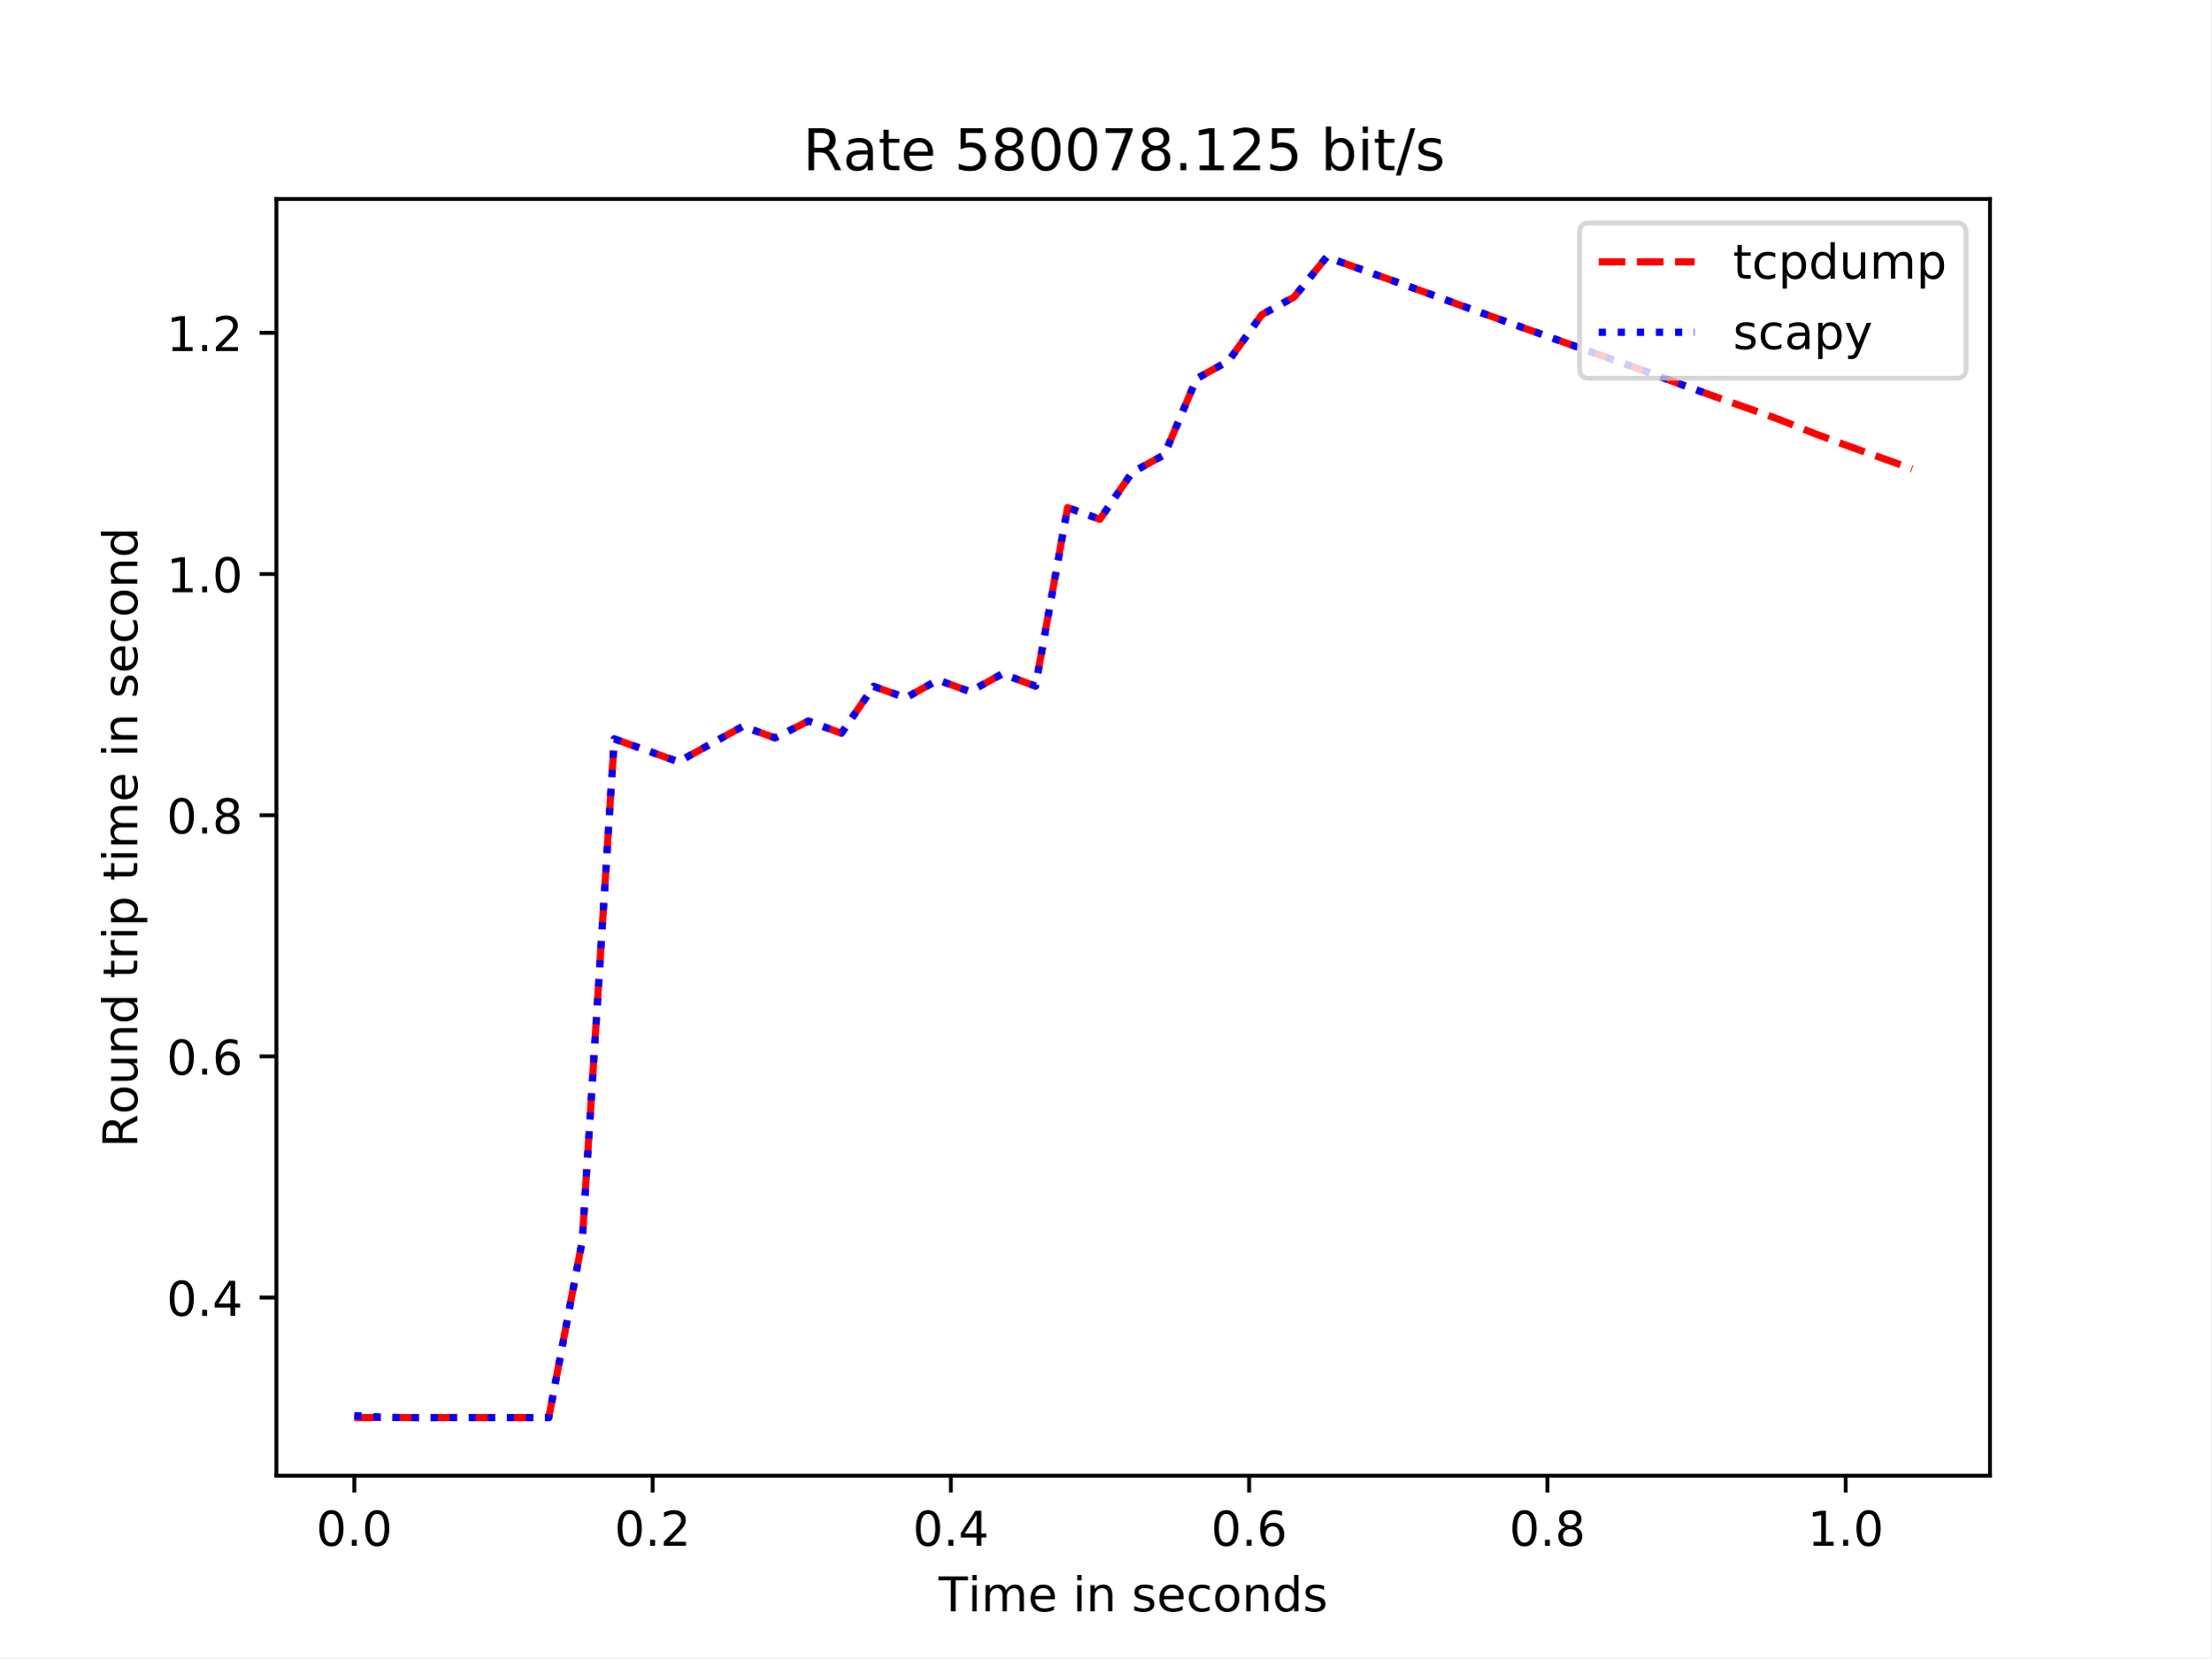
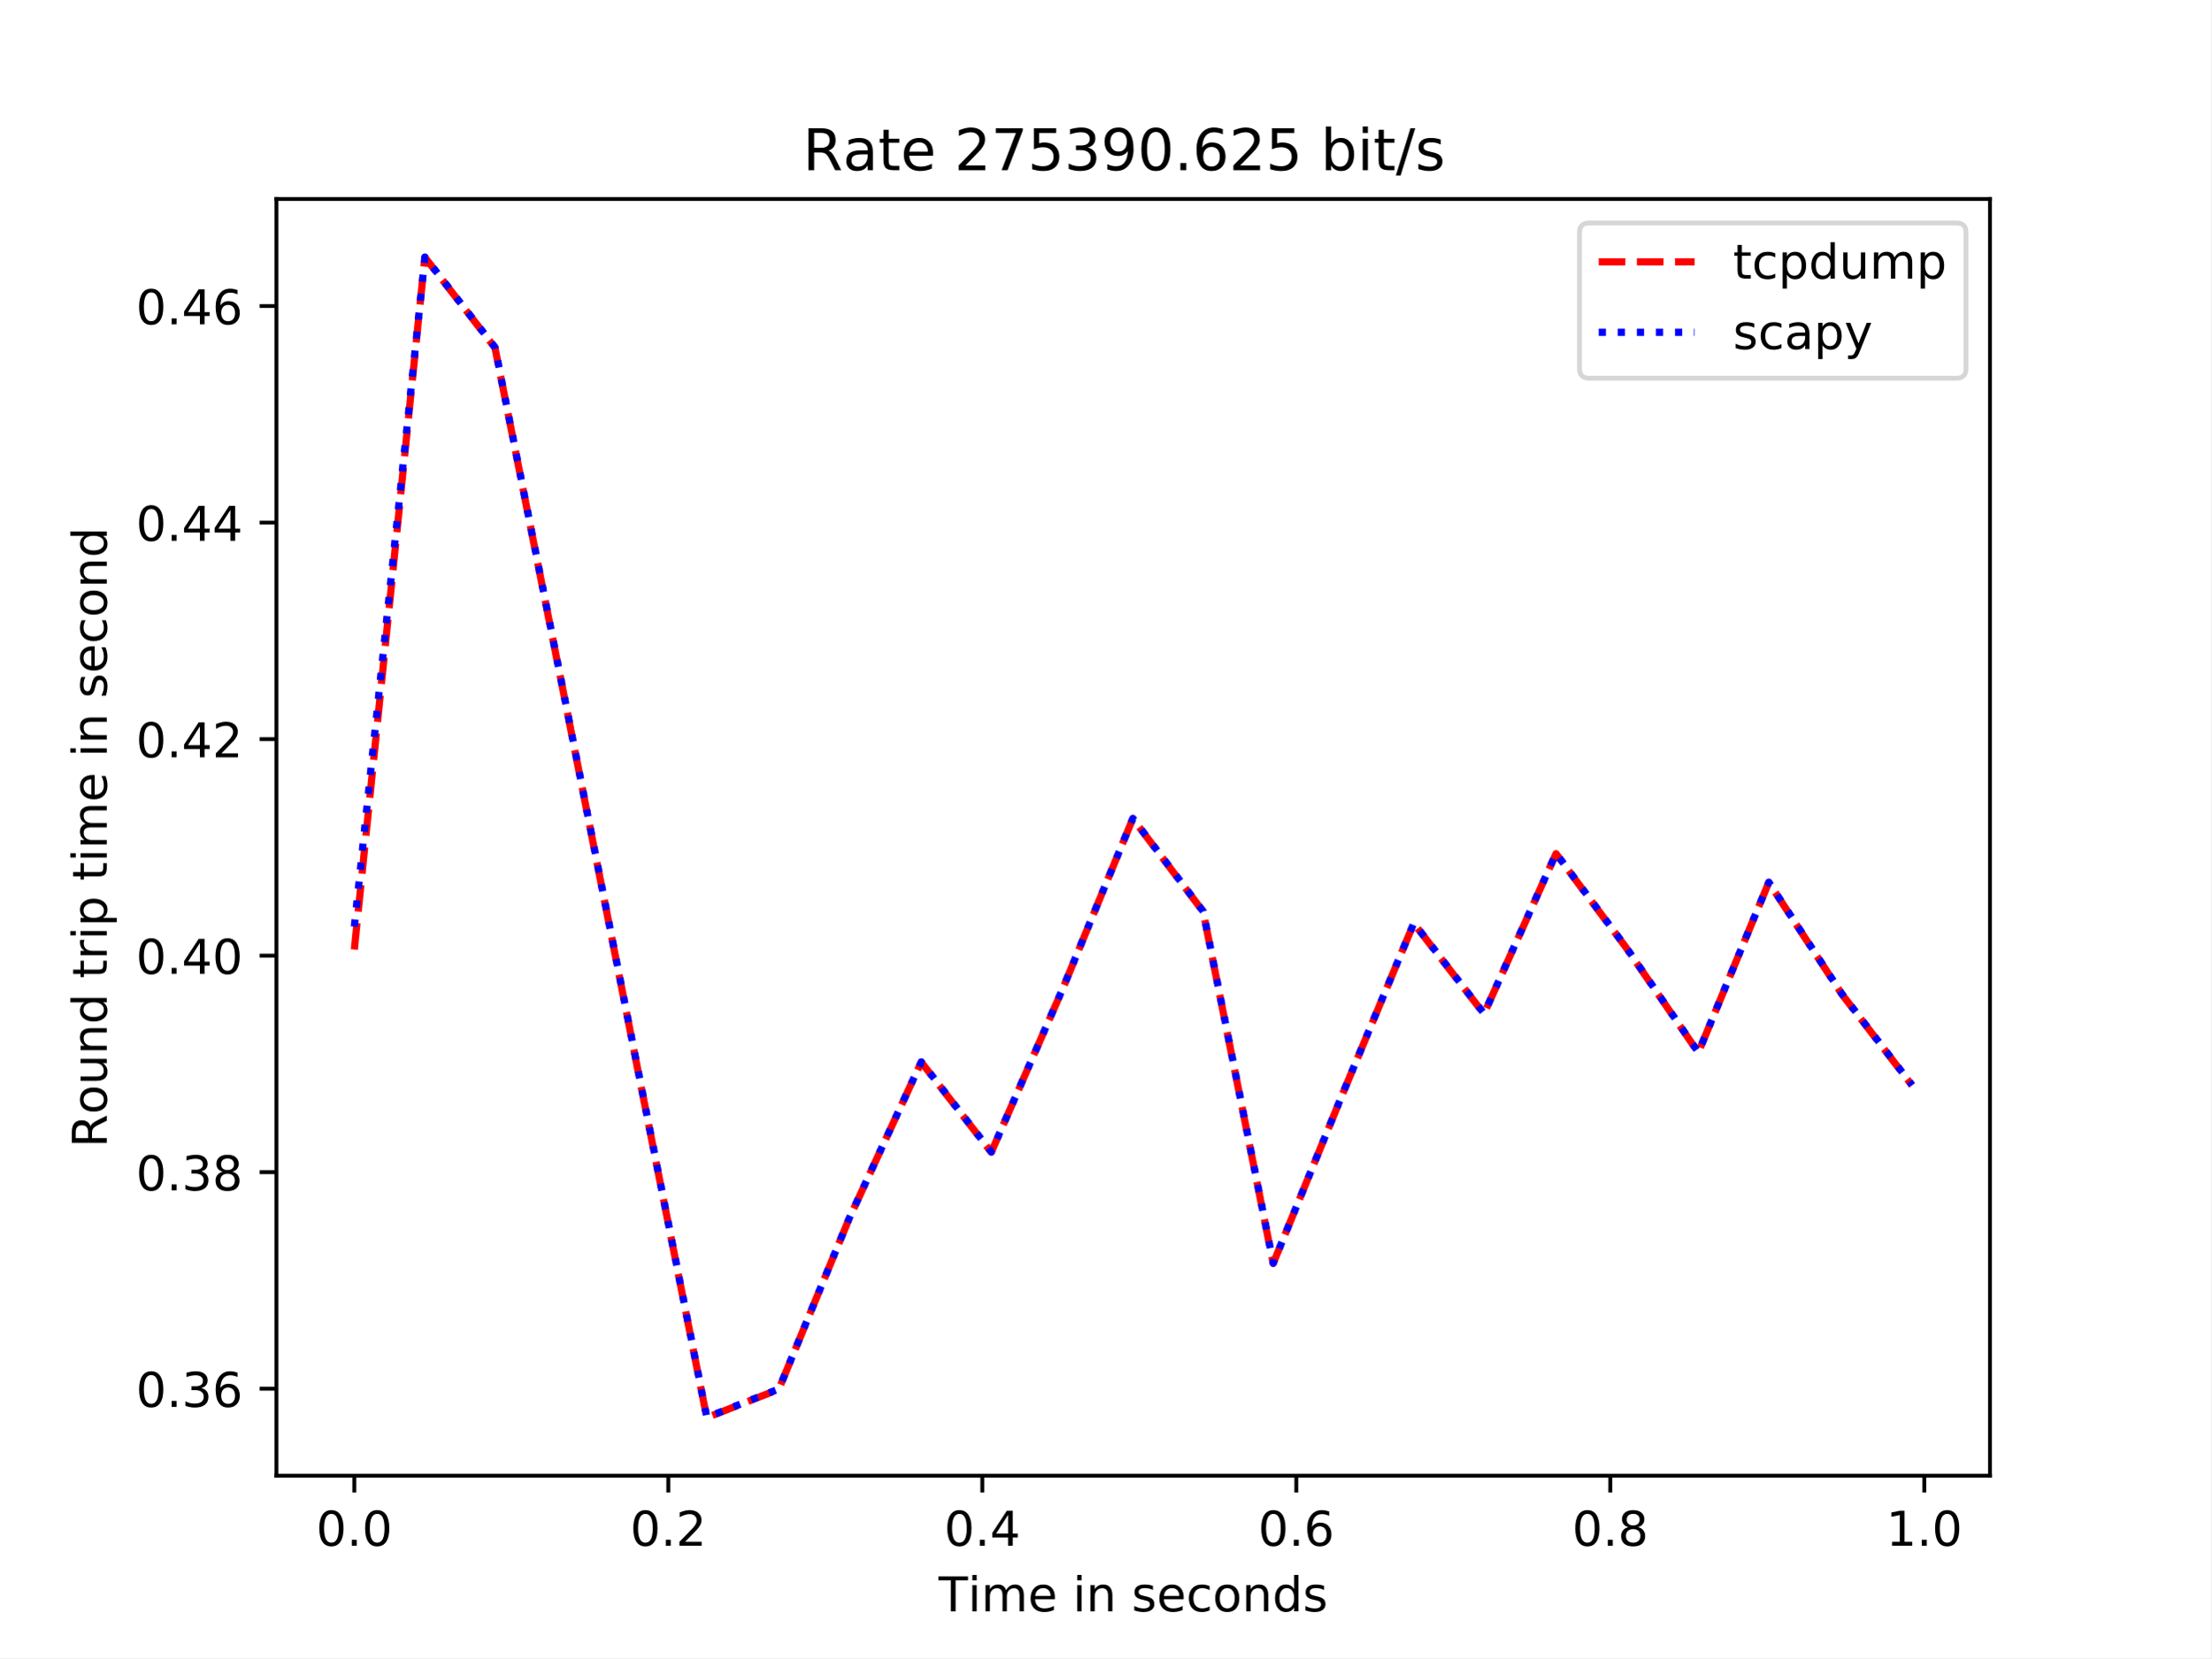
<svg xmlns="http://www.w3.org/2000/svg" xmlns:xlink="http://www.w3.org/1999/xlink" height="345.6pt" version="1.1" viewBox="0 0 460.8 345.6" width="460.8pt">
  <defs>
    <style type="text/css">
*{stroke-linecap:butt;stroke-linejoin:round;}
  </style>
  </defs>
  <g id="figure_1">
    <g id="patch_1">
      <path d="M 0 345.6  L 460.8 345.6  L 460.8 0  L 0 0  z " style="fill:#ffffff;" />
    </g>
    <g id="axes_1">
      <g id="patch_2">
        <path d="M 57.6 307.584  L 414.72 307.584  L 414.72 41.472  L 57.6 41.472  z " style="fill:#ffffff;" />
      </g>
      <g id="matplotlib.axis_1">
        <g id="xtick_1">
          <g id="line2d_1">
            <defs>
-               <path d="M 0 0  L 0 3.5  " id="m1b5c8229ff" style="stroke:#000000;stroke-width:0.8;" />
-             </defs>
-             <g>
-               <use style="stroke:#000000;stroke-width:0.8;" x="73.833" xlink:href="#m1b5c8229ff" y="307.584" />
+               <path d="M 0 0  L 0 3.5  " id="m6b617352f3" style="stroke:#000000;stroke-width:0.8;" />
+             </defs>
+             <g>
+               <use style="stroke:#000000;stroke-width:0.8;" x="73.833" xlink:href="#m6b617352f3" y="307.584" />
            </g>
          </g>
          <g id="text_1">
            <defs>
              <path d="M 31.781 66.406  Q 24.172 66.406 20.328 58.906  Q 16.5 51.422 16.5 36.375  Q 16.5 21.391 20.328 13.891  Q 24.172 6.391 31.781 6.391  Q 39.453 6.391 43.281 13.891  Q 47.125 21.391 47.125 36.375  Q 47.125 51.422 43.281 58.906  Q 39.453 66.406 31.781 66.406  z M 31.781 74.219  Q 44.047 74.219 50.516 64.516  Q 56.984 54.828 56.984 36.375  Q 56.984 17.969 50.516 8.266  Q 44.047 -1.422 31.781 -1.422  Q 19.531 -1.422 13.062 8.266  Q 6.594 17.969 6.594 36.375  Q 6.594 54.828 13.062 64.516  Q 19.531 74.219 31.781 74.219  z " id="DejaVuSans-30" />
              <path d="M 10.688 12.406  L 21 12.406  L 21 0  L 10.688 0  z " id="DejaVuSans-2e" />
            </defs>
            <g transform="translate(65.88116 322.1824)scale(0.1 -0.1)">
              <use xlink:href="#DejaVuSans-30" />
              <use x="63.623" xlink:href="#DejaVuSans-2e" />
              <use x="95.41" xlink:href="#DejaVuSans-30" />
            </g>
          </g>
        </g>
        <g id="xtick_2">
          <g id="line2d_2">
            <g>
-               <use style="stroke:#000000;stroke-width:0.8;" x="135.997" xlink:href="#m1b5c8229ff" y="307.584" />
+               <use style="stroke:#000000;stroke-width:0.8;" x="139.272" xlink:href="#m6b617352f3" y="307.584" />
            </g>
          </g>
          <g id="text_2">
            <defs>
              <path d="M 19.188 8.297  L 53.609 8.297  L 53.609 0  L 7.328 0  L 7.328 8.297  Q 12.938 14.109 22.625 23.891  Q 32.328 33.688 34.812 36.531  Q 39.547 41.844 41.422 45.531  Q 43.312 49.219 43.312 52.781  Q 43.312 58.594 39.234 62.25  Q 35.156 65.922 28.609 65.922  Q 23.969 65.922 18.812 64.312  Q 13.672 62.703 7.812 59.422  L 7.812 69.391  Q 13.766 71.781 18.938 73  Q 24.125 74.219 28.422 74.219  Q 39.75 74.219 46.484 68.547  Q 53.219 62.891 53.219 53.422  Q 53.219 48.922 51.531 44.891  Q 49.859 40.875 45.406 35.406  Q 44.188 33.984 37.641 27.219  Q 31.109 20.453 19.188 8.297  z " id="DejaVuSans-32" />
            </defs>
-             <g transform="translate(128.0455 322.1824)scale(0.1 -0.1)">
+             <g transform="translate(131.3209 322.1824)scale(0.1 -0.1)">
              <use xlink:href="#DejaVuSans-30" />
              <use x="63.623" xlink:href="#DejaVuSans-2e" />
              <use x="95.41" xlink:href="#DejaVuSans-32" />
            </g>
          </g>
        </g>
        <g id="xtick_3">
          <g id="line2d_3">
            <g>
-               <use style="stroke:#000000;stroke-width:0.8;" x="198.161" xlink:href="#m1b5c8229ff" y="307.584" />
+               <use style="stroke:#000000;stroke-width:0.8;" x="204.712" xlink:href="#m6b617352f3" y="307.584" />
            </g>
          </g>
          <g id="text_3">
            <defs>
              <path d="M 37.797 64.312  L 12.891 25.391  L 37.797 25.391  z M 35.203 72.906  L 47.609 72.906  L 47.609 25.391  L 58.016 25.391  L 58.016 17.188  L 47.609 17.188  L 47.609 0  L 37.797 0  L 37.797 17.188  L 4.891 17.188  L 4.891 26.703  z " id="DejaVuSans-34" />
            </defs>
-             <g transform="translate(190.2099 322.1824)scale(0.1 -0.1)">
+             <g transform="translate(196.7607 322.1824)scale(0.1 -0.1)">
              <use xlink:href="#DejaVuSans-30" />
              <use x="63.623" xlink:href="#DejaVuSans-2e" />
              <use x="95.41" xlink:href="#DejaVuSans-34" />
            </g>
          </g>
        </g>
        <g id="xtick_4">
          <g id="line2d_4">
            <g>
-               <use style="stroke:#000000;stroke-width:0.8;" x="260.326" xlink:href="#m1b5c8229ff" y="307.584" />
+               <use style="stroke:#000000;stroke-width:0.8;" x="270.152" xlink:href="#m6b617352f3" y="307.584" />
            </g>
          </g>
          <g id="text_4">
            <defs>
              <path d="M 33.016 40.375  Q 26.375 40.375 22.484 35.828  Q 18.609 31.297 18.609 23.391  Q 18.609 15.531 22.484 10.953  Q 26.375 6.391 33.016 6.391  Q 39.656 6.391 43.531 10.953  Q 47.406 15.531 47.406 23.391  Q 47.406 31.297 43.531 35.828  Q 39.656 40.375 33.016 40.375  z M 52.594 71.297  L 52.594 62.312  Q 48.875 64.062 45.094 64.984  Q 41.312 65.922 37.594 65.922  Q 27.828 65.922 22.672 59.328  Q 17.531 52.734 16.797 39.406  Q 19.672 43.656 24.016 45.922  Q 28.375 48.188 33.594 48.188  Q 44.578 48.188 50.953 41.516  Q 57.328 34.859 57.328 23.391  Q 57.328 12.156 50.688 5.359  Q 44.047 -1.422 33.016 -1.422  Q 20.359 -1.422 13.672 8.266  Q 6.984 17.969 6.984 36.375  Q 6.984 53.656 15.188 63.938  Q 23.391 74.219 37.203 74.219  Q 40.922 74.219 44.703 73.484  Q 48.484 72.75 52.594 71.297  z " id="DejaVuSans-36" />
            </defs>
-             <g transform="translate(252.3742 322.1824)scale(0.1 -0.1)">
+             <g transform="translate(262.2005 322.1824)scale(0.1 -0.1)">
              <use xlink:href="#DejaVuSans-30" />
              <use x="63.623" xlink:href="#DejaVuSans-2e" />
              <use x="95.41" xlink:href="#DejaVuSans-36" />
            </g>
          </g>
        </g>
        <g id="xtick_5">
          <g id="line2d_5">
            <g>
-               <use style="stroke:#000000;stroke-width:0.8;" x="322.49" xlink:href="#m1b5c8229ff" y="307.584" />
+               <use style="stroke:#000000;stroke-width:0.8;" x="335.592" xlink:href="#m6b617352f3" y="307.584" />
            </g>
          </g>
          <g id="text_5">
            <defs>
              <path d="M 31.781 34.625  Q 24.75 34.625 20.719 30.859  Q 16.703 27.094 16.703 20.516  Q 16.703 13.922 20.719 10.156  Q 24.75 6.391 31.781 6.391  Q 38.812 6.391 42.859 10.172  Q 46.922 13.969 46.922 20.516  Q 46.922 27.094 42.891 30.859  Q 38.875 34.625 31.781 34.625  z M 21.922 38.812  Q 15.578 40.375 12.031 44.719  Q 8.5 49.078 8.5 55.328  Q 8.5 64.062 14.719 69.141  Q 20.953 74.219 31.781 74.219  Q 42.672 74.219 48.875 69.141  Q 55.078 64.062 55.078 55.328  Q 55.078 49.078 51.531 44.719  Q 48 40.375 41.703 38.812  Q 48.828 37.156 52.797 32.312  Q 56.781 27.484 56.781 20.516  Q 56.781 9.906 50.312 4.234  Q 43.844 -1.422 31.781 -1.422  Q 19.734 -1.422 13.25 4.234  Q 6.781 9.906 6.781 20.516  Q 6.781 27.484 10.781 32.312  Q 14.797 37.156 21.922 38.812  z M 18.312 54.391  Q 18.312 48.734 21.844 45.562  Q 25.391 42.391 31.781 42.391  Q 38.141 42.391 41.719 45.562  Q 45.312 48.734 45.312 54.391  Q 45.312 60.062 41.719 63.234  Q 38.141 66.406 31.781 66.406  Q 25.391 66.406 21.844 63.234  Q 18.312 60.062 18.312 54.391  z " id="DejaVuSans-38" />
            </defs>
-             <g transform="translate(314.5386 322.1824)scale(0.1 -0.1)">
+             <g transform="translate(327.6402 322.1824)scale(0.1 -0.1)">
              <use xlink:href="#DejaVuSans-30" />
              <use x="63.623" xlink:href="#DejaVuSans-2e" />
              <use x="95.41" xlink:href="#DejaVuSans-38" />
            </g>
          </g>
        </g>
        <g id="xtick_6">
          <g id="line2d_6">
            <g>
-               <use style="stroke:#000000;stroke-width:0.8;" x="384.654" xlink:href="#m1b5c8229ff" y="307.584" />
+               <use style="stroke:#000000;stroke-width:0.8;" x="401.032" xlink:href="#m6b617352f3" y="307.584" />
            </g>
          </g>
          <g id="text_6">
            <defs>
              <path d="M 12.406 8.297  L 28.516 8.297  L 28.516 63.922  L 10.984 60.406  L 10.984 69.391  L 28.422 72.906  L 38.281 72.906  L 38.281 8.297  L 54.391 8.297  L 54.391 0  L 12.406 0  z " id="DejaVuSans-31" />
            </defs>
-             <g transform="translate(376.7029 322.1824)scale(0.1 -0.1)">
+             <g transform="translate(393.08 322.1824)scale(0.1 -0.1)">
              <use xlink:href="#DejaVuSans-31" />
              <use x="63.623" xlink:href="#DejaVuSans-2e" />
              <use x="95.41" xlink:href="#DejaVuSans-30" />
            </g>
          </g>
        </g>
        <g id="text_7">
          <defs>
            <path d="M -0.297 72.906  L 61.375 72.906  L 61.375 64.594  L 35.5 64.594  L 35.5 0  L 25.594 0  L 25.594 64.594  L -0.297 64.594  z " id="DejaVuSans-54" />
            <path d="M 9.422 54.688  L 18.406 54.688  L 18.406 0  L 9.422 0  z M 9.422 75.984  L 18.406 75.984  L 18.406 64.594  L 9.422 64.594  z " id="DejaVuSans-69" />
            <path d="M 52 44.188  Q 55.375 50.25 60.062 53.125  Q 64.75 56 71.094 56  Q 79.641 56 84.281 50.016  Q 88.922 44.047 88.922 33.016  L 88.922 0  L 79.891 0  L 79.891 32.719  Q 79.891 40.578 77.094 44.375  Q 74.312 48.188 68.609 48.188  Q 61.625 48.188 57.562 43.547  Q 53.516 38.922 53.516 30.906  L 53.516 0  L 44.484 0  L 44.484 32.719  Q 44.484 40.625 41.703 44.406  Q 38.922 48.188 33.109 48.188  Q 26.219 48.188 22.156 43.531  Q 18.109 38.875 18.109 30.906  L 18.109 0  L 9.078 0  L 9.078 54.688  L 18.109 54.688  L 18.109 46.188  Q 21.188 51.219 25.484 53.609  Q 29.781 56 35.688 56  Q 41.656 56 45.828 52.969  Q 50 49.953 52 44.188  z " id="DejaVuSans-6d" />
            <path d="M 56.203 29.594  L 56.203 25.203  L 14.891 25.203  Q 15.484 15.922 20.484 11.062  Q 25.484 6.203 34.422 6.203  Q 39.594 6.203 44.453 7.469  Q 49.312 8.734 54.109 11.281  L 54.109 2.781  Q 49.266 0.734 44.188 -0.344  Q 39.109 -1.422 33.891 -1.422  Q 20.797 -1.422 13.156 6.188  Q 5.516 13.812 5.516 26.812  Q 5.516 40.234 12.766 48.109  Q 20.016 56 32.328 56  Q 43.359 56 49.781 48.891  Q 56.203 41.797 56.203 29.594  z M 47.219 32.234  Q 47.125 39.594 43.094 43.984  Q 39.062 48.391 32.422 48.391  Q 24.906 48.391 20.391 44.141  Q 15.875 39.891 15.188 32.172  z " id="DejaVuSans-65" />
            <path id="DejaVuSans-20" />
            <path d="M 54.891 33.016  L 54.891 0  L 45.906 0  L 45.906 32.719  Q 45.906 40.484 42.875 44.328  Q 39.844 48.188 33.797 48.188  Q 26.516 48.188 22.312 43.547  Q 18.109 38.922 18.109 30.906  L 18.109 0  L 9.078 0  L 9.078 54.688  L 18.109 54.688  L 18.109 46.188  Q 21.344 51.125 25.703 53.562  Q 30.078 56 35.797 56  Q 45.219 56 50.047 50.172  Q 54.891 44.344 54.891 33.016  z " id="DejaVuSans-6e" />
            <path d="M 44.281 53.078  L 44.281 44.578  Q 40.484 46.531 36.375 47.5  Q 32.281 48.484 27.875 48.484  Q 21.188 48.484 17.844 46.438  Q 14.5 44.391 14.5 40.281  Q 14.5 37.156 16.891 35.375  Q 19.281 33.594 26.516 31.984  L 29.594 31.297  Q 39.156 29.25 43.188 25.516  Q 47.219 21.781 47.219 15.094  Q 47.219 7.469 41.188 3.016  Q 35.156 -1.422 24.609 -1.422  Q 20.219 -1.422 15.453 -0.562  Q 10.688 0.297 5.422 2  L 5.422 11.281  Q 10.406 8.688 15.234 7.391  Q 20.062 6.109 24.812 6.109  Q 31.156 6.109 34.562 8.281  Q 37.984 10.453 37.984 14.406  Q 37.984 18.062 35.516 20.016  Q 33.062 21.969 24.703 23.781  L 21.578 24.516  Q 13.234 26.266 9.516 29.906  Q 5.812 33.547 5.812 39.891  Q 5.812 47.609 11.281 51.797  Q 16.75 56 26.812 56  Q 31.781 56 36.172 55.266  Q 40.578 54.547 44.281 53.078  z " id="DejaVuSans-73" />
            <path d="M 48.781 52.594  L 48.781 44.188  Q 44.969 46.297 41.141 47.344  Q 37.312 48.391 33.406 48.391  Q 24.656 48.391 19.812 42.844  Q 14.984 37.312 14.984 27.297  Q 14.984 17.281 19.812 11.734  Q 24.656 6.203 33.406 6.203  Q 37.312 6.203 41.141 7.25  Q 44.969 8.297 48.781 10.406  L 48.781 2.094  Q 45.016 0.344 40.984 -0.531  Q 36.969 -1.422 32.422 -1.422  Q 20.062 -1.422 12.781 6.344  Q 5.516 14.109 5.516 27.297  Q 5.516 40.672 12.859 48.328  Q 20.219 56 33.016 56  Q 37.156 56 41.109 55.141  Q 45.062 54.297 48.781 52.594  z " id="DejaVuSans-63" />
            <path d="M 30.609 48.391  Q 23.391 48.391 19.188 42.75  Q 14.984 37.109 14.984 27.297  Q 14.984 17.484 19.156 11.844  Q 23.344 6.203 30.609 6.203  Q 37.797 6.203 41.984 11.859  Q 46.188 17.531 46.188 27.297  Q 46.188 37.016 41.984 42.703  Q 37.797 48.391 30.609 48.391  z M 30.609 56  Q 42.328 56 49.016 48.375  Q 55.719 40.766 55.719 27.297  Q 55.719 13.875 49.016 6.219  Q 42.328 -1.422 30.609 -1.422  Q 18.844 -1.422 12.172 6.219  Q 5.516 13.875 5.516 27.297  Q 5.516 40.766 12.172 48.375  Q 18.844 56 30.609 56  z " id="DejaVuSans-6f" />
            <path d="M 45.406 46.391  L 45.406 75.984  L 54.391 75.984  L 54.391 0  L 45.406 0  L 45.406 8.203  Q 42.578 3.328 38.25 0.953  Q 33.938 -1.422 27.875 -1.422  Q 17.969 -1.422 11.734 6.484  Q 5.516 14.406 5.516 27.297  Q 5.516 40.188 11.734 48.094  Q 17.969 56 27.875 56  Q 33.938 56 38.25 53.625  Q 42.578 51.266 45.406 46.391  z M 14.797 27.297  Q 14.797 17.391 18.875 11.75  Q 22.953 6.109 30.078 6.109  Q 37.203 6.109 41.297 11.75  Q 45.406 17.391 45.406 27.297  Q 45.406 37.203 41.297 42.844  Q 37.203 48.484 30.078 48.484  Q 22.953 48.484 18.875 42.844  Q 14.797 37.203 14.797 27.297  z " id="DejaVuSans-64" />
          </defs>
          <g transform="translate(195.5991 335.8606)scale(0.1 -0.1)">
            <use xlink:href="#DejaVuSans-54" />
            <use x="61.037" xlink:href="#DejaVuSans-69" />
            <use x="88.82" xlink:href="#DejaVuSans-6d" />
            <use x="186.232" xlink:href="#DejaVuSans-65" />
            <use x="247.756" xlink:href="#DejaVuSans-20" />
            <use x="279.543" xlink:href="#DejaVuSans-69" />
            <use x="307.326" xlink:href="#DejaVuSans-6e" />
            <use x="370.705" xlink:href="#DejaVuSans-20" />
            <use x="402.492" xlink:href="#DejaVuSans-73" />
            <use x="454.592" xlink:href="#DejaVuSans-65" />
            <use x="516.115" xlink:href="#DejaVuSans-63" />
            <use x="571.096" xlink:href="#DejaVuSans-6f" />
            <use x="632.277" xlink:href="#DejaVuSans-6e" />
            <use x="695.656" xlink:href="#DejaVuSans-64" />
            <use x="759.133" xlink:href="#DejaVuSans-73" />
          </g>
        </g>
      </g>
      <g id="matplotlib.axis_2">
        <g id="ytick_1">
          <g id="line2d_7">
            <defs>
-               <path d="M 0 0  L -3.5 0  " id="m615da1d7e6" style="stroke:#000000;stroke-width:0.8;" />
-             </defs>
-             <g>
-               <use style="stroke:#000000;stroke-width:0.8;" x="57.6" xlink:href="#m615da1d7e6" y="270.459" />
+               <path d="M 0 0  L -3.5 0  " id="m5e864afdca" style="stroke:#000000;stroke-width:0.8;" />
+             </defs>
+             <g>
+               <use style="stroke:#000000;stroke-width:0.8;" x="57.6" xlink:href="#m5e864afdca" y="289.447" />
            </g>
          </g>
          <g id="text_8">
-             <g transform="translate(34.69687 274.2587)scale(0.1 -0.1)">
-               <use xlink:href="#DejaVuSans-30" />
-               <use x="63.623" xlink:href="#DejaVuSans-2e" />
-               <use x="95.41" xlink:href="#DejaVuSans-34" />
+             <defs>
+               <path d="M 40.578 39.312  Q 47.656 37.797 51.625 33  Q 55.609 28.219 55.609 21.188  Q 55.609 10.406 48.188 4.484  Q 40.766 -1.422 27.094 -1.422  Q 22.516 -1.422 17.656 -0.516  Q 12.797 0.391 7.625 2.203  L 7.625 11.719  Q 11.719 9.328 16.594 8.109  Q 21.484 6.891 26.812 6.891  Q 36.078 6.891 40.938 10.547  Q 45.797 14.203 45.797 21.188  Q 45.797 27.641 41.281 31.266  Q 36.766 34.906 28.719 34.906  L 20.219 34.906  L 20.219 43.016  L 29.109 43.016  Q 36.375 43.016 40.234 45.922  Q 44.094 48.828 44.094 54.297  Q 44.094 59.906 40.109 62.906  Q 36.141 65.922 28.719 65.922  Q 24.656 65.922 20.016 65.031  Q 15.375 64.156 9.812 62.312  L 9.812 71.094  Q 15.438 72.656 20.344 73.438  Q 25.25 74.219 29.594 74.219  Q 40.828 74.219 47.359 69.109  Q 53.906 64.016 53.906 55.328  Q 53.906 49.266 50.438 45.094  Q 46.969 40.922 40.578 39.312  z " id="DejaVuSans-33" />
+             </defs>
+             <g transform="translate(28.33438 293.2462)scale(0.1 -0.1)">
+               <use xlink:href="#DejaVuSans-30" />
+               <use x="63.623" xlink:href="#DejaVuSans-2e" />
+               <use x="95.41" xlink:href="#DejaVuSans-33" />
+               <use x="159.033" xlink:href="#DejaVuSans-36" />
            </g>
          </g>
        </g>
        <g id="ytick_2">
          <g id="line2d_8">
            <g>
-               <use style="stroke:#000000;stroke-width:0.8;" x="57.6" xlink:href="#m615da1d7e6" y="220.186" />
+               <use style="stroke:#000000;stroke-width:0.8;" x="57.6" xlink:href="#m5e864afdca" y="244.314" />
            </g>
          </g>
          <g id="text_9">
-             <g transform="translate(34.69687 223.9854)scale(0.1 -0.1)">
-               <use xlink:href="#DejaVuSans-30" />
-               <use x="63.623" xlink:href="#DejaVuSans-2e" />
-               <use x="95.41" xlink:href="#DejaVuSans-36" />
+             <g transform="translate(28.33438 248.1136)scale(0.1 -0.1)">
+               <use xlink:href="#DejaVuSans-30" />
+               <use x="63.623" xlink:href="#DejaVuSans-2e" />
+               <use x="95.41" xlink:href="#DejaVuSans-33" />
+               <use x="159.033" xlink:href="#DejaVuSans-38" />
            </g>
          </g>
        </g>
        <g id="ytick_3">
          <g id="line2d_9">
            <g>
-               <use style="stroke:#000000;stroke-width:0.8;" x="57.6" xlink:href="#m615da1d7e6" y="169.913" />
+               <use style="stroke:#000000;stroke-width:0.8;" x="57.6" xlink:href="#m5e864afdca" y="199.182" />
            </g>
          </g>
          <g id="text_10">
-             <g transform="translate(34.69687 173.7121)scale(0.1 -0.1)">
-               <use xlink:href="#DejaVuSans-30" />
-               <use x="63.623" xlink:href="#DejaVuSans-2e" />
-               <use x="95.41" xlink:href="#DejaVuSans-38" />
+             <g transform="translate(28.33438 202.981)scale(0.1 -0.1)">
+               <use xlink:href="#DejaVuSans-30" />
+               <use x="63.623" xlink:href="#DejaVuSans-2e" />
+               <use x="95.41" xlink:href="#DejaVuSans-34" />
+               <use x="159.033" xlink:href="#DejaVuSans-30" />
            </g>
          </g>
        </g>
        <g id="ytick_4">
          <g id="line2d_10">
            <g>
-               <use style="stroke:#000000;stroke-width:0.8;" x="57.6" xlink:href="#m615da1d7e6" y="119.64" />
+               <use style="stroke:#000000;stroke-width:0.8;" x="57.6" xlink:href="#m5e864afdca" y="154.049" />
            </g>
          </g>
          <g id="text_11">
-             <g transform="translate(34.69687 123.4389)scale(0.1 -0.1)">
-               <use xlink:href="#DejaVuSans-31" />
-               <use x="63.623" xlink:href="#DejaVuSans-2e" />
-               <use x="95.41" xlink:href="#DejaVuSans-30" />
+             <g transform="translate(28.33438 157.8485)scale(0.1 -0.1)">
+               <use xlink:href="#DejaVuSans-30" />
+               <use x="63.623" xlink:href="#DejaVuSans-2e" />
+               <use x="95.41" xlink:href="#DejaVuSans-34" />
+               <use x="159.033" xlink:href="#DejaVuSans-32" />
            </g>
          </g>
        </g>
        <g id="ytick_5">
          <g id="line2d_11">
            <g>
-               <use style="stroke:#000000;stroke-width:0.8;" x="57.6" xlink:href="#m615da1d7e6" y="69.366" />
+               <use style="stroke:#000000;stroke-width:0.8;" x="57.6" xlink:href="#m5e864afdca" y="108.917" />
            </g>
          </g>
          <g id="text_12">
-             <g transform="translate(34.69687 73.1656)scale(0.1 -0.1)">
-               <use xlink:href="#DejaVuSans-31" />
-               <use x="63.623" xlink:href="#DejaVuSans-2e" />
-               <use x="95.41" xlink:href="#DejaVuSans-32" />
-             </g>
-           </g>
-         </g>
-         <g id="text_13">
+             <g transform="translate(28.33438 112.7159)scale(0.1 -0.1)">
+               <use xlink:href="#DejaVuSans-30" />
+               <use x="63.623" xlink:href="#DejaVuSans-2e" />
+               <use x="95.41" xlink:href="#DejaVuSans-34" />
+               <use x="159.033" xlink:href="#DejaVuSans-34" />
+             </g>
+           </g>
+         </g>
+         <g id="ytick_6">
+           <g id="line2d_12">
+             <g>
+               <use style="stroke:#000000;stroke-width:0.8;" x="57.6" xlink:href="#m5e864afdca" y="63.784" />
+             </g>
+           </g>
+           <g id="text_13">
+             <g transform="translate(28.33438 67.58327)scale(0.1 -0.1)">
+               <use xlink:href="#DejaVuSans-30" />
+               <use x="63.623" xlink:href="#DejaVuSans-2e" />
+               <use x="95.41" xlink:href="#DejaVuSans-34" />
+               <use x="159.033" xlink:href="#DejaVuSans-36" />
+             </g>
+           </g>
+         </g>
+         <g id="text_14">
          <defs>
            <path d="M 44.391 34.188  Q 47.562 33.109 50.562 29.594  Q 53.562 26.078 56.594 19.922  L 66.609 0  L 56 0  L 46.688 18.703  Q 43.062 26.031 39.672 28.422  Q 36.281 30.812 30.422 30.812  L 19.672 30.812  L 19.672 0  L 9.812 0  L 9.812 72.906  L 32.078 72.906  Q 44.578 72.906 50.734 67.672  Q 56.891 62.453 56.891 51.906  Q 56.891 45.016 53.688 40.469  Q 50.484 35.938 44.391 34.188  z M 19.672 64.797  L 19.672 38.922  L 32.078 38.922  Q 39.203 38.922 42.844 42.219  Q 46.484 45.516 46.484 51.906  Q 46.484 58.297 42.844 61.547  Q 39.203 64.797 32.078 64.797  z " id="DejaVuSans-52" />
            <path d="M 8.5 21.578  L 8.5 54.688  L 17.484 54.688  L 17.484 21.922  Q 17.484 14.156 20.5 10.266  Q 23.531 6.391 29.594 6.391  Q 36.859 6.391 41.078 11.031  Q 45.312 15.672 45.312 23.688  L 45.312 54.688  L 54.297 54.688  L 54.297 0  L 45.312 0  L 45.312 8.406  Q 42.047 3.422 37.719 1  Q 33.406 -1.422 27.688 -1.422  Q 18.266 -1.422 13.375 4.438  Q 8.5 10.297 8.5 21.578  z M 31.109 56  z " id="DejaVuSans-75" />
            <path d="M 18.312 70.219  L 18.312 54.688  L 36.812 54.688  L 36.812 47.703  L 18.312 47.703  L 18.312 18.016  Q 18.312 11.328 20.141 9.422  Q 21.969 7.516 27.594 7.516  L 36.812 7.516  L 36.812 0  L 27.594 0  Q 17.188 0 13.234 3.875  Q 9.281 7.766 9.281 18.016  L 9.281 47.703  L 2.688 47.703  L 2.688 54.688  L 9.281 54.688  L 9.281 70.219  z " id="DejaVuSans-74" />
            <path d="M 41.109 46.297  Q 39.594 47.172 37.812 47.578  Q 36.031 48 33.891 48  Q 26.266 48 22.188 43.047  Q 18.109 38.094 18.109 28.812  L 18.109 0  L 9.078 0  L 9.078 54.688  L 18.109 54.688  L 18.109 46.188  Q 20.953 51.172 25.484 53.578  Q 30.031 56 36.531 56  Q 37.453 56 38.578 55.875  Q 39.703 55.766 41.062 55.516  z " id="DejaVuSans-72" />
            <path d="M 18.109 8.203  L 18.109 -20.797  L 9.078 -20.797  L 9.078 54.688  L 18.109 54.688  L 18.109 46.391  Q 20.953 51.266 25.266 53.625  Q 29.594 56 35.594 56  Q 45.562 56 51.781 48.094  Q 58.016 40.188 58.016 27.297  Q 58.016 14.406 51.781 6.484  Q 45.562 -1.422 35.594 -1.422  Q 29.594 -1.422 25.266 0.953  Q 20.953 3.328 18.109 8.203  z M 48.688 27.297  Q 48.688 37.203 44.609 42.844  Q 40.531 48.484 33.406 48.484  Q 26.266 48.484 22.188 42.844  Q 18.109 37.203 18.109 27.297  Q 18.109 17.391 22.188 11.75  Q 26.266 6.109 33.406 6.109  Q 40.531 6.109 44.609 11.75  Q 48.688 17.391 48.688 27.297  z " id="DejaVuSans-70" />
          </defs>
-           <g transform="translate(28.61719 239.1921)rotate(-90)scale(0.1 -0.1)">
+           <g transform="translate(22.25469 239.1921)rotate(-90)scale(0.1 -0.1)">
            <use xlink:href="#DejaVuSans-52" />
            <use x="69.42" xlink:href="#DejaVuSans-6f" />
            <use x="130.602" xlink:href="#DejaVuSans-75" />
            <use x="193.98" xlink:href="#DejaVuSans-6e" />
            <use x="257.359" xlink:href="#DejaVuSans-64" />
            <use x="320.836" xlink:href="#DejaVuSans-20" />
            <use x="352.623" xlink:href="#DejaVuSans-74" />
            <use x="391.832" xlink:href="#DejaVuSans-72" />
            <use x="432.945" xlink:href="#DejaVuSans-69" />
            <use x="460.729" xlink:href="#DejaVuSans-70" />
            <use x="524.205" xlink:href="#DejaVuSans-20" />
            <use x="555.992" xlink:href="#DejaVuSans-74" />
            <use x="595.201" xlink:href="#DejaVuSans-69" />
            <use x="622.984" xlink:href="#DejaVuSans-6d" />
            <use x="720.396" xlink:href="#DejaVuSans-65" />
            <use x="781.92" xlink:href="#DejaVuSans-20" />
            <use x="813.707" xlink:href="#DejaVuSans-69" />
            <use x="841.49" xlink:href="#DejaVuSans-6e" />
            <use x="904.869" xlink:href="#DejaVuSans-20" />
            <use x="936.656" xlink:href="#DejaVuSans-73" />
            <use x="988.756" xlink:href="#DejaVuSans-65" />
            <use x="1050.279" xlink:href="#DejaVuSans-63" />
            <use x="1105.26" xlink:href="#DejaVuSans-6f" />
            <use x="1166.441" xlink:href="#DejaVuSans-6e" />
            <use x="1229.82" xlink:href="#DejaVuSans-64" />
          </g>
        </g>
      </g>
-       <g id="line2d_12">
-         <path clip-path="url(#pcb7dc74775)" d="M 73.833 295.48  L 80.803 295.44  L 87.49 295.488  L 94.217 295.467  L 100.931 295.474  L 107.65 295.477  L 114.354 295.479  L 121.318 258.684  L 128.006 154.011  L 134.686 156.389  L 141.38 158.78  L 148.099 155.08  L 154.799 151.389  L 161.521 153.798  L 168.46 150.292  L 175.339 152.828  L 182.07 143.064  L 188.761 145.454  L 195.451 141.737  L 202.176 144.151  L 208.874 140.447  L 215.8 143.007  L 222.483 105.8  L 229.219 108.242  L 235.932 98.452  L 242.661 94.776  L 249.369 78.915  L 256.054 75.204  L 262.971 65.577  L 269.7 61.913  L 276.469 53.575  L 283.174 55.968  L 289.872 58.365  L 296.588 60.767  L 303.51 63.315  L 310.216 65.729  L 316.914 68.122  L 323.6 70.501  L 330.29 72.886  L 336.971 75.243  L 343.704 77.67  L 350.596 80.218  L 357.351 82.644  L 364.016 85.004  L 370.711 87.396  L 378.122 90.348  L 385.036 92.906  L 391.732 95.294  L 398.487 97.736  " style="fill:none;stroke:#ff0000;stroke-dasharray:5.55,2.4;stroke-dashoffset:0;stroke-width:1.5;" />
-       </g>
      <g id="line2d_13">
-         <path clip-path="url(#pcb7dc74775)" d="M 73.833 295.062  L 80.807 295.433  L 87.494 295.481  L 94.222 295.46  L 100.935 295.467  L 107.654 295.47  L 114.359 295.472  L 121.322 258.676  L 128.011 154.005  L 134.692 156.383  L 141.385 158.774  L 148.103 155.073  L 154.804 151.383  L 161.525 153.792  L 168.465 150.285  L 175.345 152.821  L 182.075 143.057  L 188.765 145.447  L 195.457 141.731  L 202.18 144.144  L 208.879 140.439  L 215.805 143.001  L 222.487 105.794  L 229.211 108.225  L 235.936 98.445  L 242.666 94.769  L 249.374 78.908  L 256.059 75.197  L 262.975 65.57  L 269.704 61.905  L 276.473 53.568  L 283.179 55.962  L 289.877 58.359  L 296.593 60.76  L 303.514 63.308  L 310.22 65.723  L 316.918 68.115  L 323.605 70.494  L 330.295 72.879  L 336.976 75.237  L 343.709 77.663  L 350.601 80.211  L 357.356 82.638  " style="fill:none;stroke:#0000ff;stroke-dasharray:1.5,2.475;stroke-dashoffset:0;stroke-width:1.5;" />
+         <path clip-path="url(#pd9783d55b9)" d="M 73.833 197.918  L 88.535 53.629  L 103.148 72.468  L 117.757 146.059  L 132.671 221.748  L 147.29 295.488  L 162.3 289.578  L 176.92 254.086  L 191.986 221.389  L 206.583 240.16  L 221.441 206.175  L 236.082 170.624  L 250.744 190.009  L 265.338 263.347  L 279.957 227.645  L 294.642 192.446  L 309.277 211.329  L 324.283 177.931  L 338.914 197.548  L 353.942 219.406  L 368.622 183.932  L 383.846 207.209  L 398.476 226.237  " style="fill:none;stroke:#ff0000;stroke-dasharray:5.55,2.4;stroke-dashoffset:0;stroke-width:1.5;" />
+       </g>
+       <g id="line2d_14">
+         <path clip-path="url(#pd9783d55b9)" d="M 73.833 193.136  L 88.546 53.568  L 103.159 72.402  L 117.769 145.998  L 132.666 221.572  L 147.3 295.423  L 162.311 289.508  L 176.931 254.02  L 191.997 221.326  L 206.595 240.106  L 221.451 206.103  L 236.094 170.565  L 250.756 189.952  L 265.349 263.286  L 279.969 227.584  L 294.654 192.385  L 309.289 211.273  L 324.294 177.868  L 338.926 197.494  L 353.953 219.34  L 368.634 183.875  L 383.857 207.141  L 398.487 226.171  " style="fill:none;stroke:#0000ff;stroke-dasharray:1.5,2.475;stroke-dashoffset:0;stroke-width:1.5;" />
      </g>
      <g id="patch_3">
        <path d="M 57.6 307.584  L 57.6 41.472  " style="fill:none;stroke:#000000;stroke-linecap:square;stroke-linejoin:miter;stroke-width:0.8;" />
      </g>
      <g id="patch_4">
        <path d="M 414.72 307.584  L 414.72 41.472  " style="fill:none;stroke:#000000;stroke-linecap:square;stroke-linejoin:miter;stroke-width:0.8;" />
      </g>
      <g id="patch_5">
        <path d="M 57.6 307.584  L 414.72 307.584  " style="fill:none;stroke:#000000;stroke-linecap:square;stroke-linejoin:miter;stroke-width:0.8;" />
      </g>
      <g id="patch_6">
        <path d="M 57.6 41.472  L 414.72 41.472  " style="fill:none;stroke:#000000;stroke-linecap:square;stroke-linejoin:miter;stroke-width:0.8;" />
      </g>
-       <g id="text_14">
+       <g id="text_15">
        <defs>
          <path d="M 34.281 27.484  Q 23.391 27.484 19.188 25  Q 14.984 22.516 14.984 16.5  Q 14.984 11.719 18.141 8.906  Q 21.297 6.109 26.703 6.109  Q 34.188 6.109 38.703 11.406  Q 43.219 16.703 43.219 25.484  L 43.219 27.484  z M 52.203 31.203  L 52.203 0  L 43.219 0  L 43.219 8.297  Q 40.141 3.328 35.547 0.953  Q 30.953 -1.422 24.312 -1.422  Q 15.922 -1.422 10.953 3.297  Q 6 8.016 6 15.922  Q 6 25.141 12.172 29.828  Q 18.359 34.516 30.609 34.516  L 43.219 34.516  L 43.219 35.406  Q 43.219 41.609 39.141 45  Q 35.062 48.391 27.688 48.391  Q 23 48.391 18.547 47.266  Q 14.109 46.141 10.016 43.891  L 10.016 52.203  Q 14.938 54.109 19.578 55.047  Q 24.219 56 28.609 56  Q 40.484 56 46.344 49.844  Q 52.203 43.703 52.203 31.203  z " id="DejaVuSans-61" />
+           <path d="M 8.203 72.906  L 55.078 72.906  L 55.078 68.703  L 28.609 0  L 18.312 0  L 43.219 64.594  L 8.203 64.594  z " id="DejaVuSans-37" />
          <path d="M 10.797 72.906  L 49.516 72.906  L 49.516 64.594  L 19.828 64.594  L 19.828 46.734  Q 21.969 47.469 24.109 47.828  Q 26.266 48.188 28.422 48.188  Q 40.625 48.188 47.75 41.5  Q 54.891 34.812 54.891 23.391  Q 54.891 11.625 47.562 5.094  Q 40.234 -1.422 26.906 -1.422  Q 22.312 -1.422 17.547 -0.641  Q 12.797 0.141 7.719 1.703  L 7.719 11.625  Q 12.109 9.234 16.797 8.062  Q 21.484 6.891 26.703 6.891  Q 35.156 6.891 40.078 11.328  Q 45.016 15.766 45.016 23.391  Q 45.016 31 40.078 35.438  Q 35.156 39.891 26.703 39.891  Q 22.75 39.891 18.812 39.016  Q 14.891 38.141 10.797 36.281  z " id="DejaVuSans-35" />
-           <path d="M 8.203 72.906  L 55.078 72.906  L 55.078 68.703  L 28.609 0  L 18.312 0  L 43.219 64.594  L 8.203 64.594  z " id="DejaVuSans-37" />
+           <path d="M 10.984 1.516  L 10.984 10.5  Q 14.703 8.734 18.5 7.812  Q 22.312 6.891 25.984 6.891  Q 35.75 6.891 40.891 13.453  Q 46.047 20.016 46.781 33.406  Q 43.953 29.203 39.594 26.953  Q 35.25 24.703 29.984 24.703  Q 19.047 24.703 12.672 31.312  Q 6.297 37.938 6.297 49.422  Q 6.297 60.641 12.938 67.422  Q 19.578 74.219 30.609 74.219  Q 43.266 74.219 49.922 64.516  Q 56.594 54.828 56.594 36.375  Q 56.594 19.141 48.406 8.859  Q 40.234 -1.422 26.422 -1.422  Q 22.703 -1.422 18.891 -0.688  Q 15.094 0.047 10.984 1.516  z M 30.609 32.422  Q 37.25 32.422 41.125 36.953  Q 45.016 41.5 45.016 49.422  Q 45.016 57.281 41.125 61.844  Q 37.25 66.406 30.609 66.406  Q 23.969 66.406 20.094 61.844  Q 16.219 57.281 16.219 49.422  Q 16.219 41.5 20.094 36.953  Q 23.969 32.422 30.609 32.422  z " id="DejaVuSans-39" />
          <path d="M 48.688 27.297  Q 48.688 37.203 44.609 42.844  Q 40.531 48.484 33.406 48.484  Q 26.266 48.484 22.188 42.844  Q 18.109 37.203 18.109 27.297  Q 18.109 17.391 22.188 11.75  Q 26.266 6.109 33.406 6.109  Q 40.531 6.109 44.609 11.75  Q 48.688 17.391 48.688 27.297  z M 18.109 46.391  Q 20.953 51.266 25.266 53.625  Q 29.594 56 35.594 56  Q 45.562 56 51.781 48.094  Q 58.016 40.188 58.016 27.297  Q 58.016 14.406 51.781 6.484  Q 45.562 -1.422 35.594 -1.422  Q 29.594 -1.422 25.266 0.953  Q 20.953 3.328 18.109 8.203  L 18.109 0  L 9.078 0  L 9.078 75.984  L 18.109 75.984  z " id="DejaVuSans-62" />
          <path d="M 25.391 72.906  L 33.688 72.906  L 8.297 -9.281  L 0 -9.281  z " id="DejaVuSans-2f" />
        </defs>
        <g transform="translate(167.3119 35.472)scale(0.12 -0.12)">
          <use xlink:href="#DejaVuSans-52" />
          <use x="69.451" xlink:href="#DejaVuSans-61" />
          <use x="130.73" xlink:href="#DejaVuSans-74" />
          <use x="169.939" xlink:href="#DejaVuSans-65" />
          <use x="231.463" xlink:href="#DejaVuSans-20" />
-           <use x="263.25" xlink:href="#DejaVuSans-35" />
-           <use x="326.873" xlink:href="#DejaVuSans-38" />
-           <use x="390.496" xlink:href="#DejaVuSans-30" />
-           <use x="454.119" xlink:href="#DejaVuSans-30" />
-           <use x="517.742" xlink:href="#DejaVuSans-37" />
-           <use x="581.365" xlink:href="#DejaVuSans-38" />
+           <use x="263.25" xlink:href="#DejaVuSans-32" />
+           <use x="326.873" xlink:href="#DejaVuSans-37" />
+           <use x="390.496" xlink:href="#DejaVuSans-35" />
+           <use x="454.119" xlink:href="#DejaVuSans-33" />
+           <use x="517.742" xlink:href="#DejaVuSans-39" />
+           <use x="581.365" xlink:href="#DejaVuSans-30" />
          <use x="644.988" xlink:href="#DejaVuSans-2e" />
-           <use x="676.775" xlink:href="#DejaVuSans-31" />
+           <use x="676.775" xlink:href="#DejaVuSans-36" />
          <use x="740.398" xlink:href="#DejaVuSans-32" />
          <use x="804.021" xlink:href="#DejaVuSans-35" />
          <use x="867.645" xlink:href="#DejaVuSans-20" />
          <use x="899.432" xlink:href="#DejaVuSans-62" />
          <use x="962.908" xlink:href="#DejaVuSans-69" />
          <use x="990.691" xlink:href="#DejaVuSans-74" />
          <use x="1029.9" xlink:href="#DejaVuSans-2f" />
          <use x="1063.592" xlink:href="#DejaVuSans-73" />
          <use x="1115.691" xlink:href="#DejaVuSans-20" />
        </g>
      </g>
      <g id="legend_1">
        <g id="patch_7">
          <path d="M 331.178 78.828  L 407.72 78.828  Q 409.72 78.828 409.72 76.828  L 409.72 48.472  Q 409.72 46.472 407.72 46.472  L 331.178 46.472  Q 329.178 46.472 329.178 48.472  L 329.178 76.828  Q 329.178 78.828 331.178 78.828  z " style="fill:#ffffff;opacity:0.8;stroke:#cccccc;stroke-linejoin:miter;" />
        </g>
-         <g id="line2d_14">
+         <g id="line2d_15">
          <path d="M 333.178 54.57  L 353.178 54.57  " style="fill:none;stroke:#ff0000;stroke-dasharray:5.55,2.4;stroke-dashoffset:0;stroke-width:1.5;" />
        </g>
-         <g id="line2d_15" />
-         <g id="text_15">
+         <g id="line2d_16" />
+         <g id="text_16">
          <g transform="translate(361.1778 58.07044)scale(0.1 -0.1)">
            <use xlink:href="#DejaVuSans-74" />
            <use x="39.209" xlink:href="#DejaVuSans-63" />
            <use x="94.189" xlink:href="#DejaVuSans-70" />
            <use x="157.666" xlink:href="#DejaVuSans-64" />
            <use x="221.143" xlink:href="#DejaVuSans-75" />
            <use x="284.521" xlink:href="#DejaVuSans-6d" />
            <use x="381.934" xlink:href="#DejaVuSans-70" />
          </g>
        </g>
-         <g id="line2d_16">
+         <g id="line2d_17">
          <path d="M 333.178 69.249  L 353.178 69.249  " style="fill:none;stroke:#0000ff;stroke-dasharray:1.5,2.475;stroke-dashoffset:0;stroke-width:1.5;" />
        </g>
-         <g id="line2d_17" />
-         <g id="text_16">
+         <g id="line2d_18" />
+         <g id="text_17">
          <defs>
            <path d="M 32.172 -5.078  Q 28.375 -14.844 24.75 -17.812  Q 21.141 -20.797 15.094 -20.797  L 7.906 -20.797  L 7.906 -13.281  L 13.188 -13.281  Q 16.891 -13.281 18.938 -11.516  Q 21 -9.766 23.484 -3.219  L 25.094 0.875  L 2.984 54.688  L 12.5 54.688  L 29.594 11.922  L 46.688 54.688  L 56.203 54.688  z " id="DejaVuSans-79" />
          </defs>
          <g transform="translate(361.1778 72.74856)scale(0.1 -0.1)">
            <use xlink:href="#DejaVuSans-73" />
            <use x="52.1" xlink:href="#DejaVuSans-63" />
            <use x="107.08" xlink:href="#DejaVuSans-61" />
            <use x="168.359" xlink:href="#DejaVuSans-70" />
            <use x="231.836" xlink:href="#DejaVuSans-79" />
          </g>
        </g>
      </g>
    </g>
  </g>
  <defs>
-     <clipPath id="pcb7dc74775">
+     <clipPath id="pd9783d55b9">
      <rect height="266.112" width="357.12" x="57.6" y="41.472" />
    </clipPath>
  </defs>
</svg>
